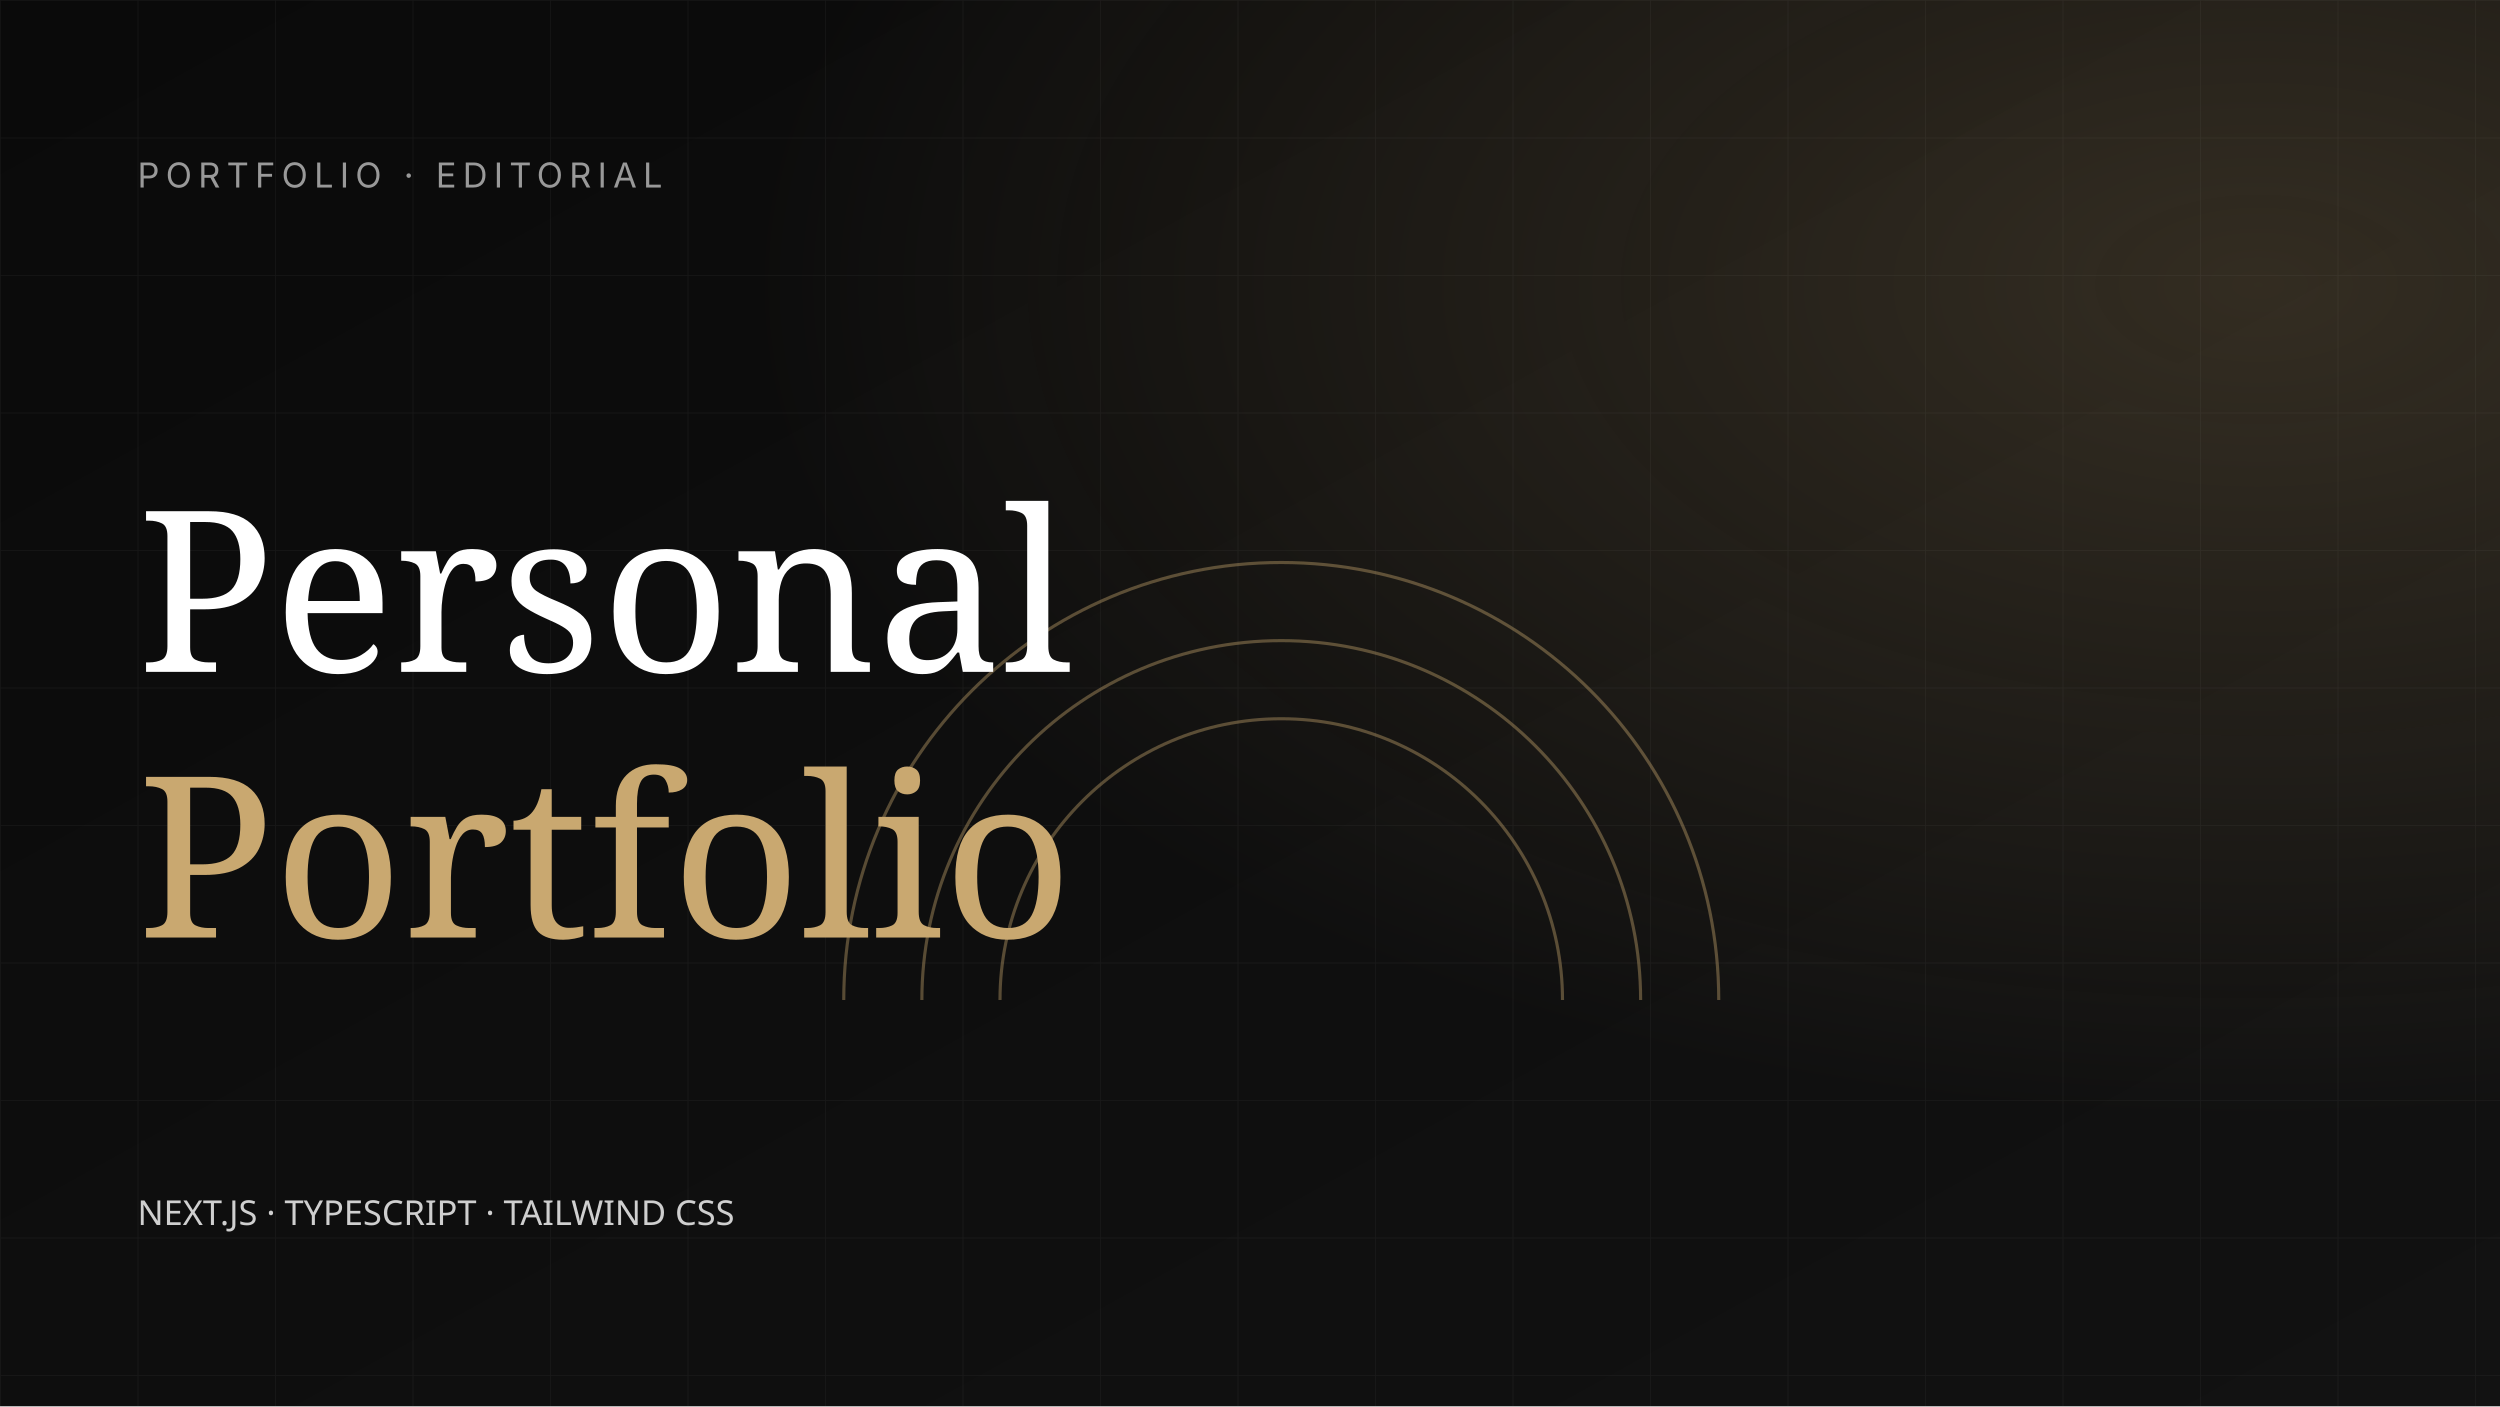
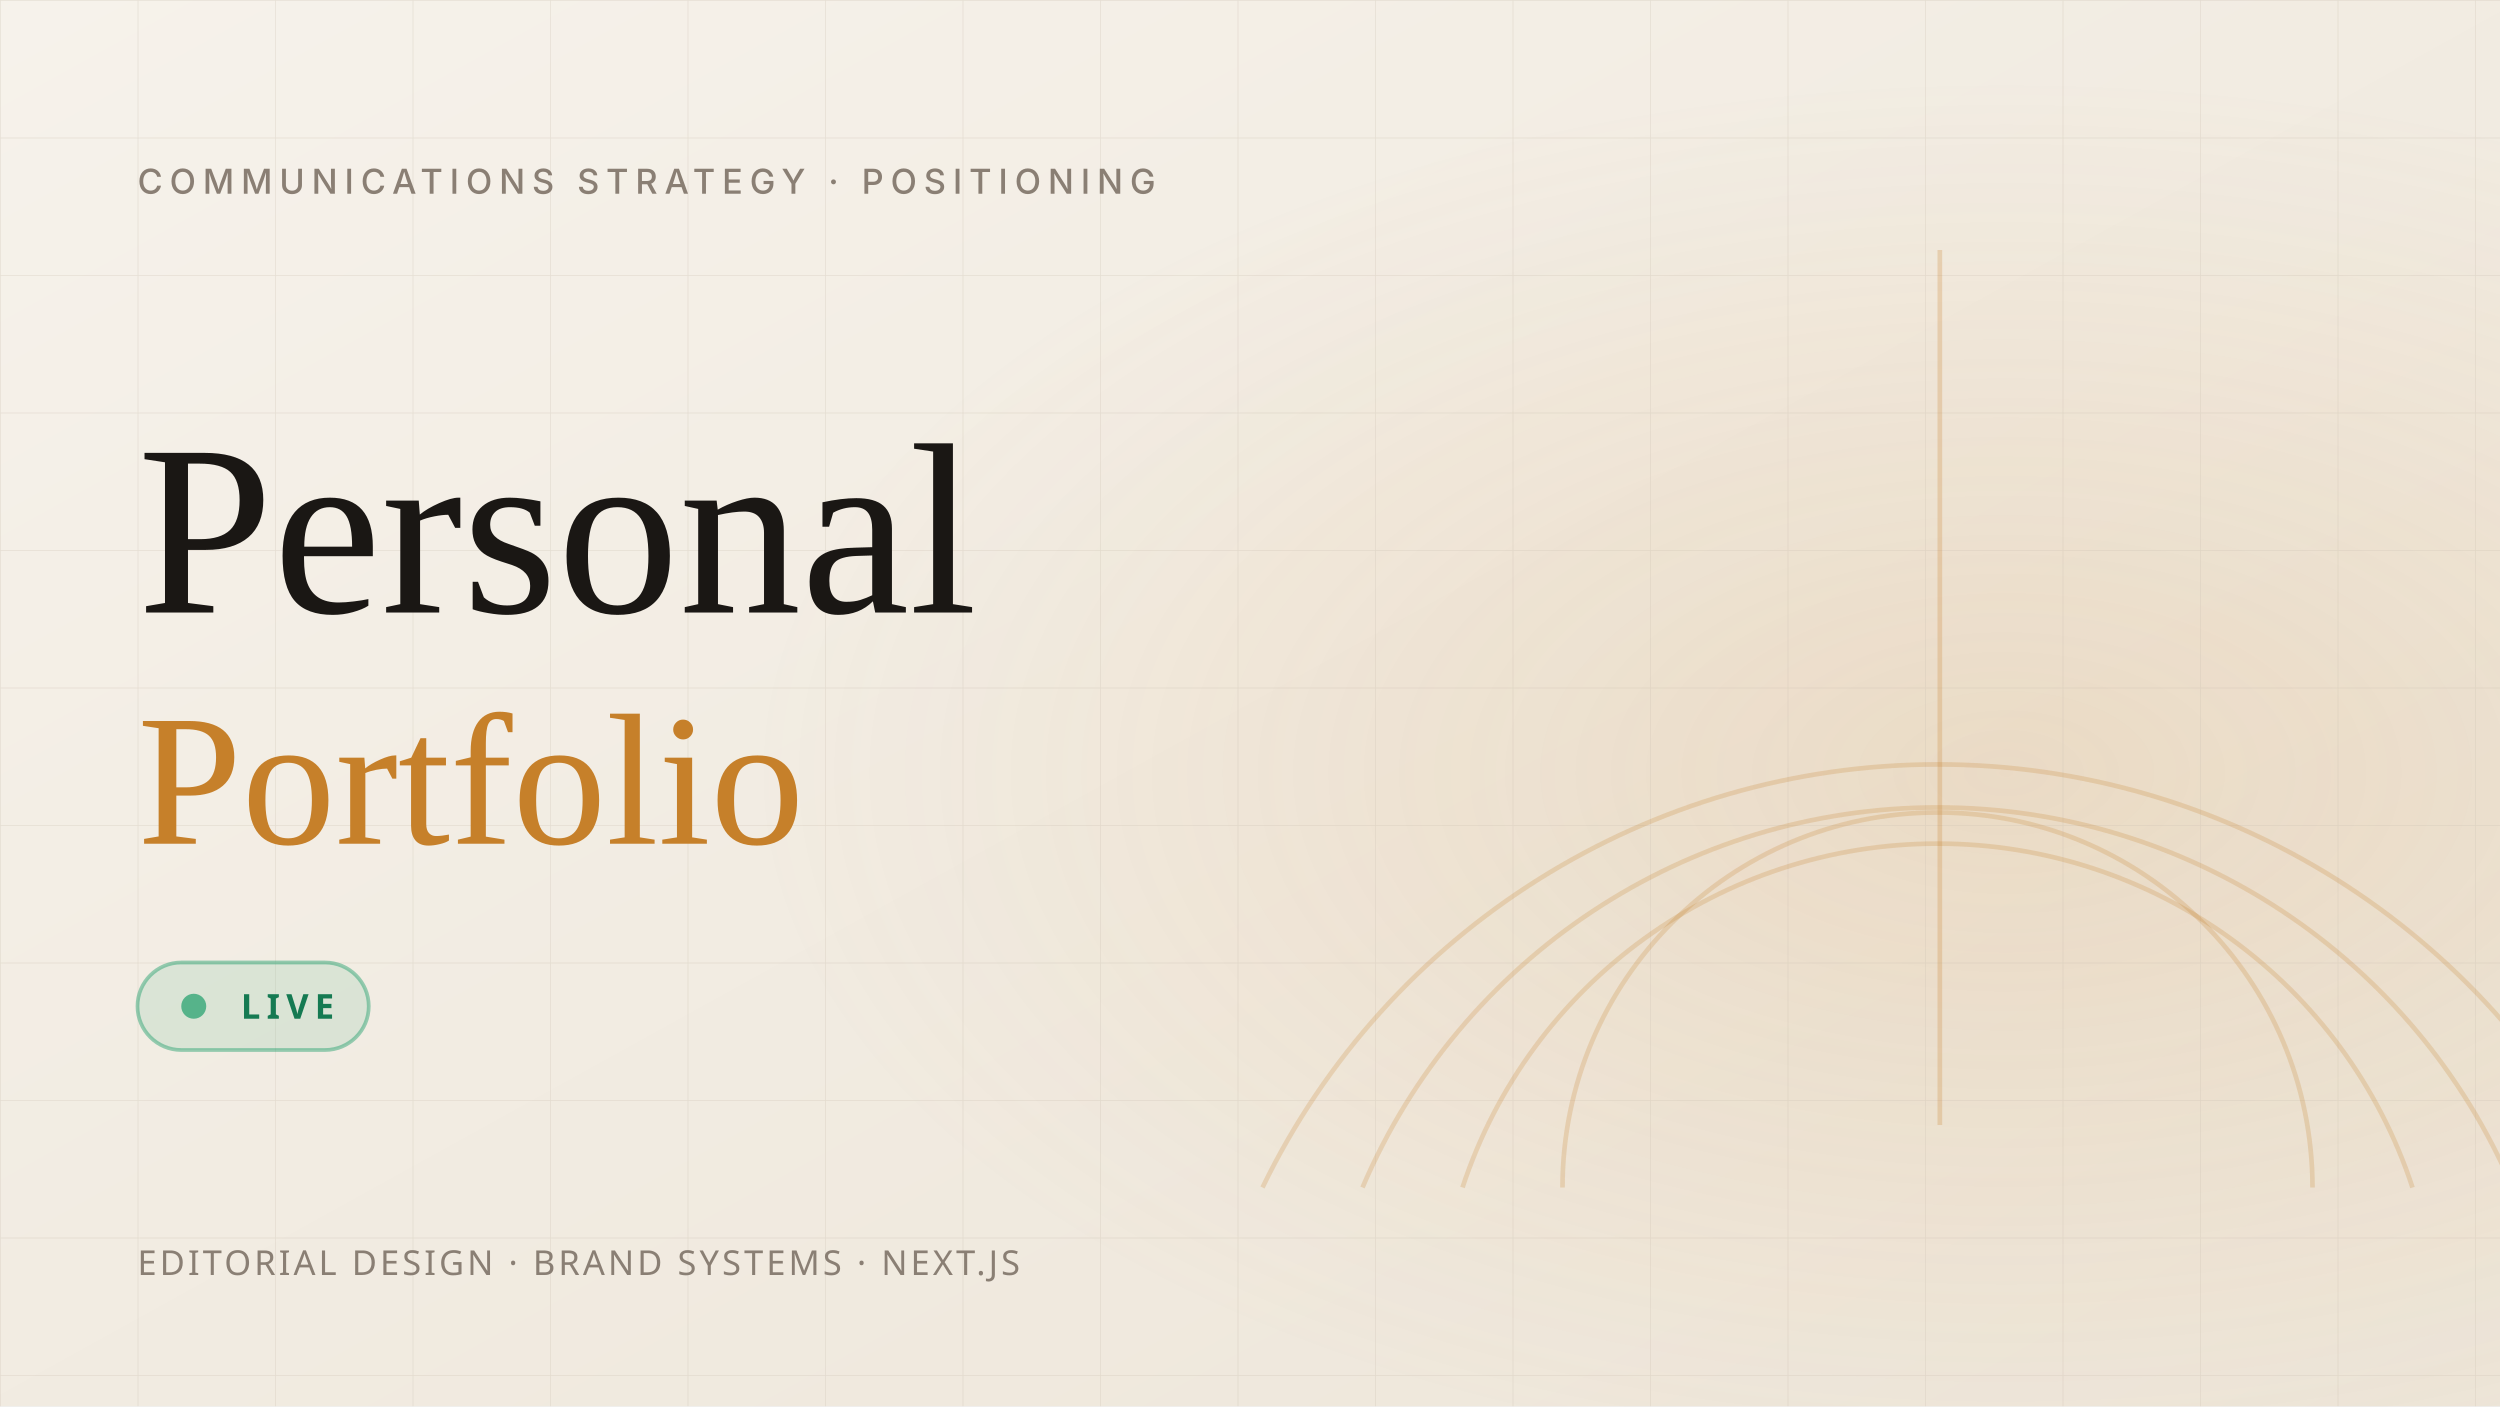
<svg xmlns="http://www.w3.org/2000/svg" viewBox="0 0 800 450" width="800" height="450" role="img" aria-labelledby="title">
  <defs>
    <linearGradient id="bg" x1="0" y1="0" x2="1" y2="1">
-       <stop offset="0" stop-color="#0a0a0a" />
-       <stop offset="1" stop-color="#121212" />
+       <stop offset="0" stop-color="#F6F2EB" />
+       <stop offset="1" stop-color="#EDE5D8" />
    </linearGradient>
-     <radialGradient id="accent" cx="90%" cy="20%" r="60%">
-       <stop offset="0" stop-color="#C9A870" stop-opacity="0.2" />
-       <stop offset="1" stop-color="#C9A870" stop-opacity="0" />
+     <radialGradient id="glow" cx="80%" cy="55%" r="50%">
+       <stop offset="0" stop-color="#C6802A" stop-opacity="0.14" />
+       <stop offset="1" stop-color="#C6802A" stop-opacity="0" />
    </radialGradient>
    <pattern id="grid" width="44" height="44" patternUnits="userSpaceOnUse">
-       <path d="M 44 0 L 0 0 0 44" fill="none" stroke="#ffffff" stroke-opacity="0.05" stroke-width="0.5" />
+       <path d="M 44 0 L 0 0 0 44" fill="none" stroke="#C8BFB0" stroke-opacity="0.35" stroke-width="0.5" />
    </pattern>
  </defs>
  <rect width="800" height="450" fill="url(#bg)" />
-   <rect width="800" height="450" fill="url(#accent)" />
+   <rect width="800" height="450" fill="url(#glow)" />
  <rect width="800" height="450" fill="url(#grid)" />
-   <g fill="none" stroke="#C9A870" stroke-opacity="0.4" stroke-width="1">
-     <path d="M 320 320 A 80 80 0 0 1 500 320" />
-     <path d="M 295 320 A 110 110 0 0 1 525 320" />
-     <path d="M 270 320 A 140 140 0 0 1 550 320" />
+   <g fill="none" stroke="#C6802A" stroke-opacity="0.22" stroke-width="1.5">
+     <path d="M 500 380 A 120 120 0 0 1 740 380" />
+     <path d="M 468 380 A 160 160 0 0 1 772 380" />
+     <path d="M 436 380 A 200 200 0 0 1 804 380" />
+     <path d="M 404 380 A 240 240 0 0 1 836 380" />
  </g>
-   <text x="44" y="60" fill="#999" font-family="system-ui, -apple-system, sans-serif" font-size="11" letter-spacing="2">PORTFOLIO · EDITORIAL</text>
-   <text x="44" y="215" fill="#ffffff" font-family="Georgia, serif" font-size="72" font-weight="400">Personal</text>
-   <text x="44" y="300" fill="#C9A870" font-family="Georgia, serif" font-size="72" font-weight="400">Portfolio</text>
-   <text x="44" y="392" fill="#ffffff" fill-opacity="0.8" font-family="system-ui, sans-serif" font-size="11">NEXT.JS · TYPESCRIPT · TAILWIND CSS</text>
+   <rect x="620" y="80" width="1.5" height="280" fill="#C6802A" opacity="0.25" />
+   <text x="44" y="62" fill="#8A7F74" font-family="system-ui,-apple-system,sans-serif" font-size="11" letter-spacing="2.2" font-weight="500">COMMUNICATIONS STRATEGY · POSITIONING</text>
+   <text x="44" y="196" fill="#1A1714" font-family="Georgia,'Times New Roman',serif" font-size="78" font-weight="400">Personal</text>
+   <text x="44" y="270" fill="#C6802A" font-family="Georgia,'Times New Roman',serif" font-size="60" font-weight="400">Portfolio</text>
+   <rect x="44" y="308" width="74" height="28" rx="14" fill="#1E9E6B" opacity="0.12" />
+   <rect x="44" y="308" width="74" height="28" rx="14" fill="none" stroke="#1E9E6B" stroke-width="1.2" opacity="0.45" />
+   <circle cx="62" cy="322" r="4" fill="#1E9E6B" opacity="0.7" />
+   <text x="92" y="326" text-anchor="middle" fill="#157A52" font-family="system-ui,sans-serif" font-size="11" font-weight="700" letter-spacing="2">LIVE</text>
+   <text x="44" y="408" fill="#8A7F74" font-family="system-ui,sans-serif" font-size="11" letter-spacing="1">EDITORIAL DESIGN · BRAND SYSTEMS · NEXT.JS</text>
</svg>
